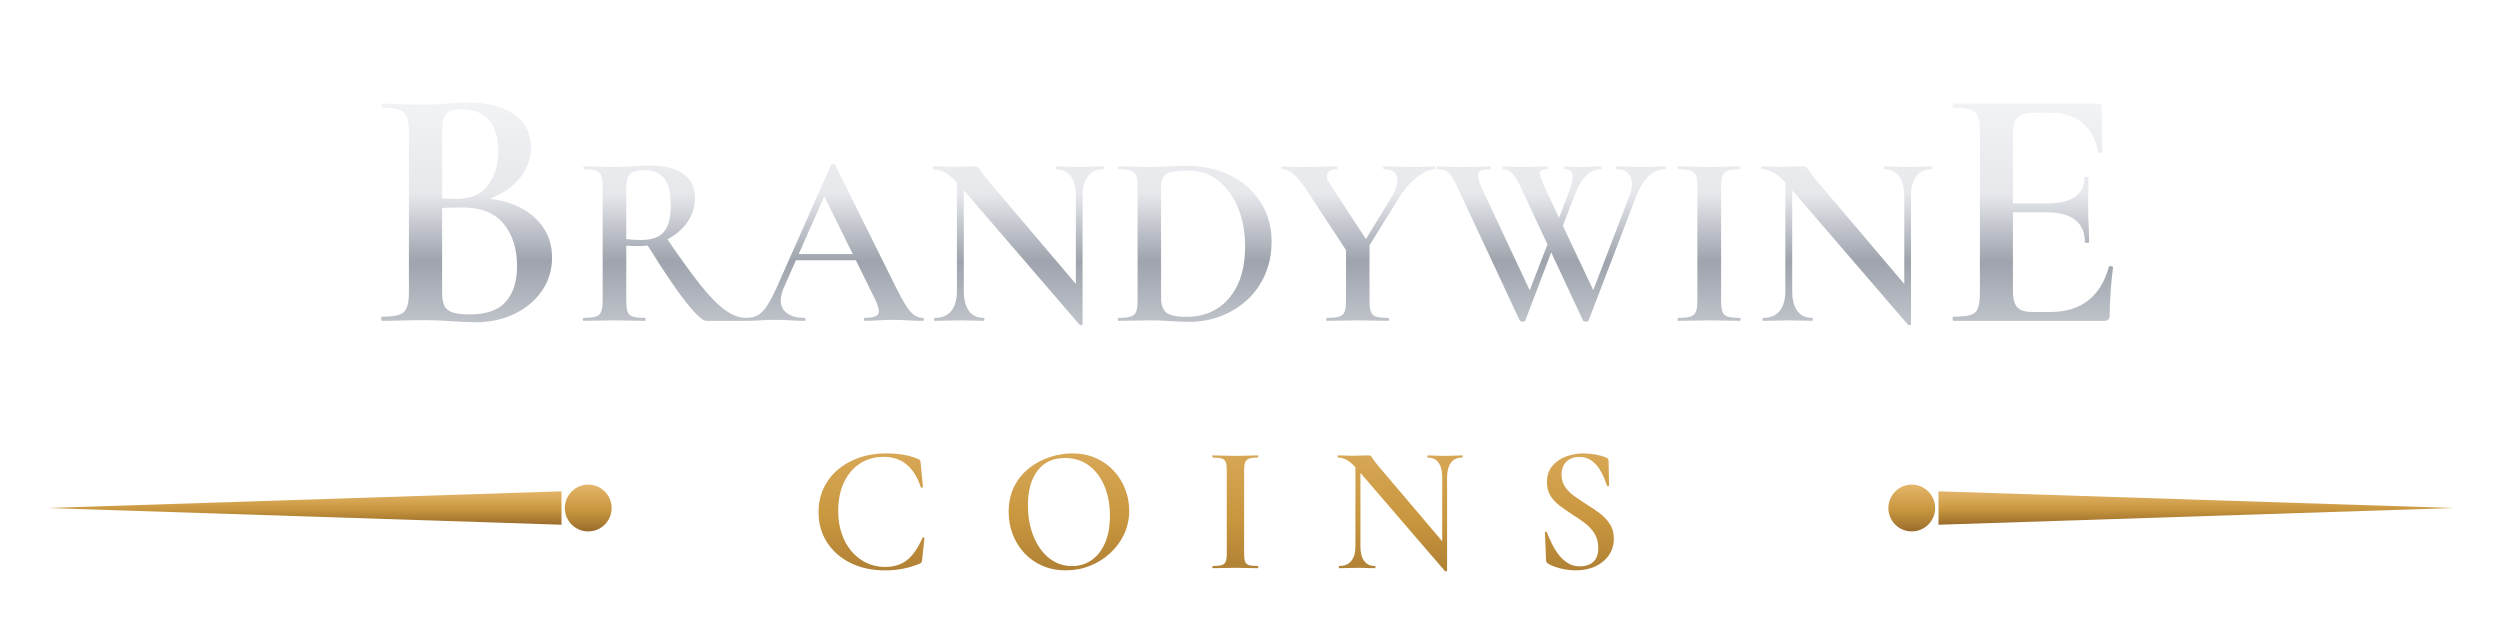
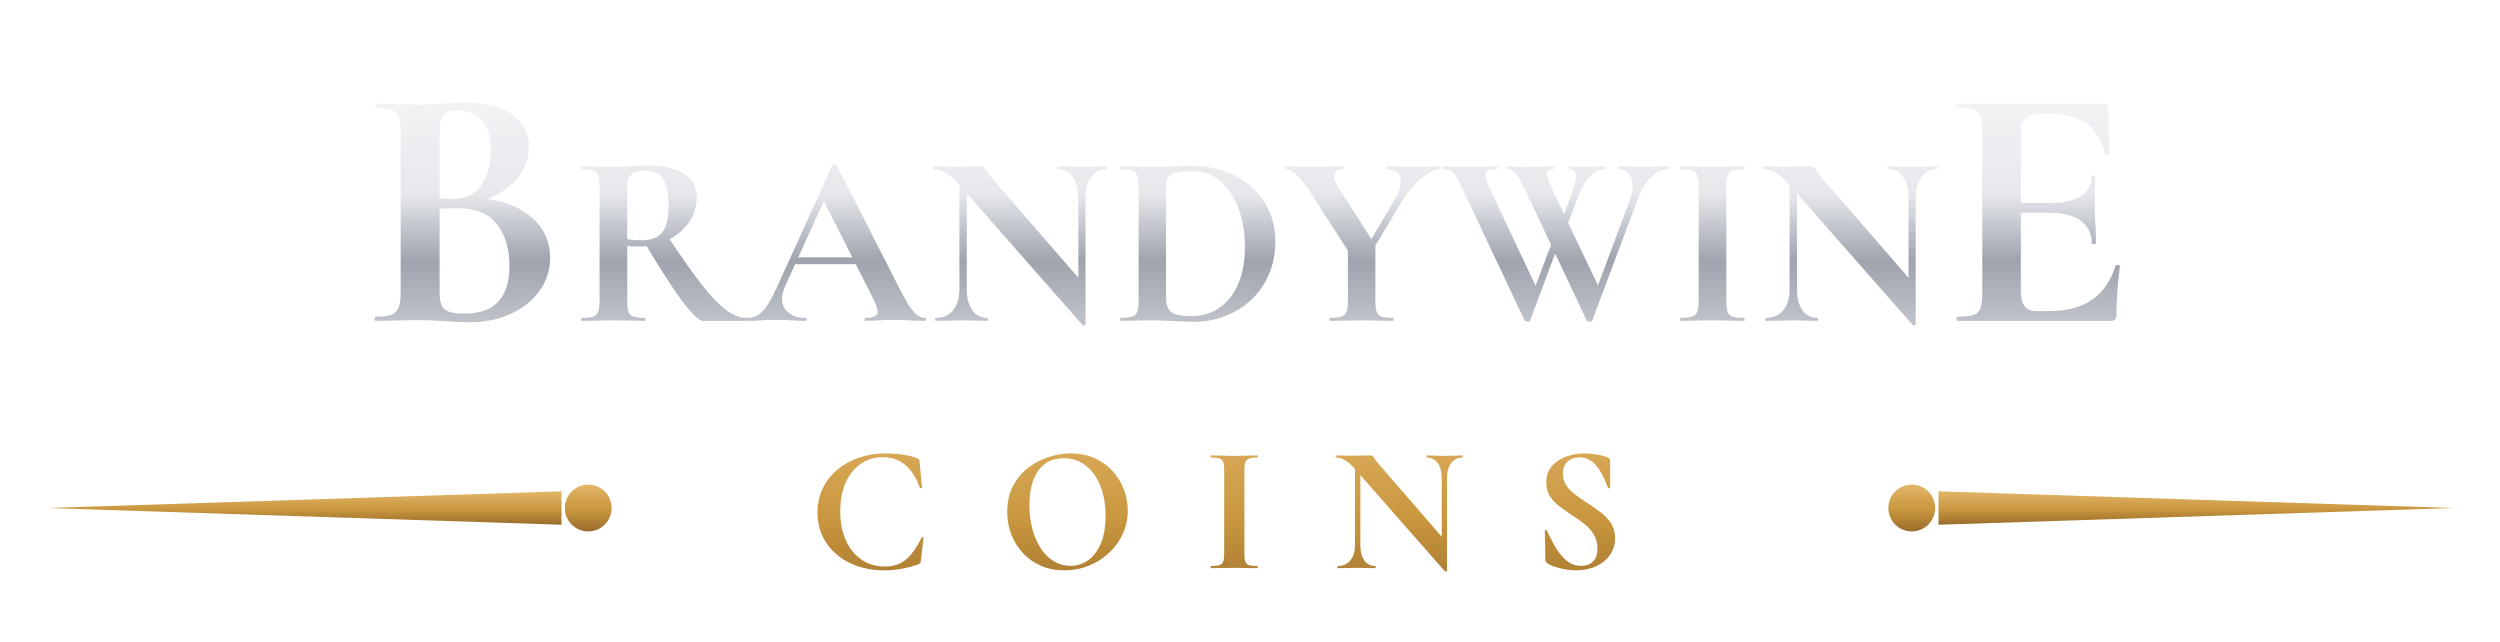
<svg xmlns="http://www.w3.org/2000/svg" viewBox="0 0 748 192" role="img" aria-label="Brandywine Coins">
  <defs>
-     <linearGradient id="bw-silver" gradientUnits="userSpaceOnUse" x1="0" y1="0.0" x2="0" y2="126.0">
+     <linearGradient id="bw-silver" gradientUnits="userSpaceOnUse" x1="0" y1="0.00" x2="0" y2="126.00">
      <stop offset="0%" stop-color="#FFFFFF" />
      <stop offset="46%" stop-color="#E6E8EC" />
      <stop offset="62%" stop-color="#9EA3AD" />
      <stop offset="100%" stop-color="#F4F5F7" />
    </linearGradient>
-     <linearGradient id="bw-gold" gradientUnits="userSpaceOnUse" x1="0" y1="120.0" x2="0" y2="185.0">
+     <linearGradient id="bw-gold" gradientUnits="userSpaceOnUse" x1="0" y1="120.00" x2="0" y2="185.00">
      <stop offset="0%" stop-color="#E3B569" />
      <stop offset="55%" stop-color="#C8963E" />
      <stop offset="100%" stop-color="#9A6C2C" />
    </linearGradient>
    <linearGradient id="bw-gold-orn" x1="0" y1="0" x2="0" y2="1">
      <stop offset="0%" stop-color="#E3B569" />
      <stop offset="55%" stop-color="#C8963E" />
      <stop offset="100%" stop-color="#9A6C2C" />
    </linearGradient>
  </defs>
-   <path fill="url(#bw-silver)" d="M141.56 60.90 142.71 59.29Q149.54 59.29 154.58 61.58Q159.62 63.86 162.40 67.85Q165.18 71.84 165.18 77.06Q165.18 82.53 162.21 86.92Q159.23 91.32 154.03 93.87Q148.82 96.42 142.30 96.42Q139.32 96.42 135.05 96.10Q130.78 95.79 127.21 95.79Q123.58 95.79 120.27 95.90Q116.97 96.00 114.32 96.00Q114.04 96.00 114.04 95.38Q114.04 94.75 114.32 94.75Q117.52 94.75 119.24 94.23Q120.97 93.71 121.66 92.15Q122.35 90.59 122.35 87.58V39.42Q122.35 36.41 121.71 34.90Q121.07 33.39 119.36 32.82Q117.65 32.25 114.45 32.25Q114.21 32.25 114.21 31.62Q114.21 31.00 114.45 31.00Q117.07 31.00 120.33 31.16Q123.58 31.31 127.21 31.31Q130.14 31.31 133.47 31.00Q136.79 30.69 139.83 30.69Q146.04 30.69 150.26 32.31Q154.48 33.93 156.68 36.94Q158.87 39.95 158.87 44.22Q158.87 50.00 154.39 54.54Q149.92 59.09 141.56 60.90ZM138.04 32.72Q135.92 32.72 134.63 33.27Q133.33 33.82 132.81 35.27Q132.28 36.72 132.28 39.63V60.02L128.63 59.26Q132.04 59.39 134.22 59.44Q136.41 59.50 136.64 59.50Q143.09 59.50 146.10 55.31Q149.10 51.13 149.10 45.10Q149.10 41.26 147.88 38.47Q146.65 35.68 144.22 34.20Q141.78 32.72 138.04 32.72ZM140.62 94.07Q148.00 94.07 151.35 90.27Q154.70 86.46 154.70 79.59Q154.70 71.86 150.71 66.98Q146.72 62.10 138.55 62.08Q136.99 62.05 134.41 62.11Q131.83 62.18 129.02 62.67L132.28 61.45V87.58Q132.28 89.80 132.85 91.26Q133.42 92.72 135.21 93.40Q137.00 94.07 140.62 94.07Z M211.33 96.00Q210.18 96.00 207.59 93.19Q205.00 90.39 201.36 85.10Q197.72 79.82 193.17 72.49L199.08 70.69Q205.12 79.64 209.37 85.01Q213.63 90.38 216.92 92.75Q220.22 95.11 223.24 95.11Q223.41 95.11 223.41 95.56Q223.41 96.00 223.24 96.00Q218.57 96.00 215.63 96.00Q212.69 96.00 211.33 96.00ZM194.48 49.53Q200.99 49.53 204.47 52.08Q207.95 54.63 207.95 59.05Q207.95 63.29 205.55 66.61Q203.14 69.92 199.33 71.77Q195.52 73.62 191.20 73.62Q190.27 73.62 189.25 73.60Q188.22 73.58 187.38 73.51V90.01Q187.38 92.15 187.77 93.26Q188.16 94.37 189.36 94.74Q190.56 95.11 193.00 95.11Q193.17 95.11 193.17 95.56Q193.17 96.00 193.00 96.00Q191.11 96.00 188.82 95.93Q186.52 95.85 183.77 95.85Q181.19 95.85 178.83 95.93Q176.48 96.00 174.60 96.00Q174.39 96.00 174.39 95.56Q174.39 95.11 174.60 95.11Q177.03 95.11 178.23 94.74Q179.43 94.37 179.87 93.26Q180.31 92.15 180.31 90.01V55.74Q180.31 53.60 179.91 52.53Q179.51 51.45 178.32 51.05Q177.13 50.64 174.69 50.64Q174.52 50.64 174.52 50.19Q174.52 49.75 174.69 49.75Q176.55 49.75 178.87 49.86Q181.19 49.97 183.77 49.97Q186.17 49.97 189.12 49.75Q192.08 49.53 194.48 49.53ZM200.69 61.64Q200.69 57.37 199.69 55.06Q198.69 52.74 196.90 51.83Q195.12 50.92 192.73 50.92Q189.85 50.92 188.61 51.99Q187.38 53.06 187.38 55.89V71.54Q188.41 71.67 189.61 71.74Q190.80 71.81 191.71 71.81Q196.62 71.81 198.66 69.34Q200.69 66.86 200.69 61.64Z M236.73 77.87 237.72 76.01H258.44L258.96 77.87ZM276.07 95.11Q276.42 95.11 276.42 95.56Q276.42 96.00 276.07 96.00Q273.89 96.00 271.55 95.85Q269.21 95.70 267.05 95.70Q264.59 95.70 262.79 95.85Q260.99 96.00 258.78 96.00Q258.49 96.00 258.49 95.56Q258.49 95.11 258.78 95.11Q262.12 95.11 262.77 93.92Q263.41 92.73 261.68 89.25L246.19 57.84L249.21 52.88L234.60 85.88Q232.65 90.34 234.47 92.73Q236.29 95.11 240.68 95.11Q241.05 95.11 241.05 95.56Q241.05 96.00 240.68 96.00Q238.46 96.00 236.61 95.85Q234.76 95.70 231.95 95.70Q229.14 95.70 227.44 95.85Q225.75 96.00 223.31 96.00Q223.01 96.00 223.01 95.56Q223.01 95.11 223.31 95.11Q225.31 95.11 226.76 94.29Q228.21 93.47 229.62 91.31Q231.02 89.14 232.77 85.16L248.66 49.33Q248.76 49.11 249.28 49.08Q249.80 49.06 249.87 49.33L268.01 85.86Q269.76 89.40 271.07 91.44Q272.37 93.47 273.57 94.29Q274.77 95.11 276.07 95.11Z M286.31 87.07V51.45L288.37 51.60V87.07Q288.37 90.95 289.89 93.03Q291.42 95.11 294.37 95.11Q294.53 95.11 294.53 95.56Q294.53 96.00 294.37 96.00Q292.80 96.00 291.12 95.93Q289.44 95.85 287.43 95.85Q285.33 95.85 283.36 95.93Q281.38 96.00 279.69 96.00Q279.48 96.00 279.48 95.56Q279.48 95.11 279.69 95.11Q282.94 95.11 284.63 93.03Q286.31 90.95 286.31 87.07ZM323.91 97.03Q323.91 97.23 323.56 97.27Q323.22 97.30 323.07 97.23L287.42 55.82Q284.80 52.78 282.92 51.71Q281.04 50.64 279.21 50.64Q279.04 50.64 279.04 50.19Q279.04 49.75 279.21 49.75Q280.63 49.75 282.12 49.82Q283.62 49.90 284.87 49.90Q287.08 49.90 288.89 49.82Q290.70 49.75 291.68 49.75Q292.64 49.75 293.10 50.60Q293.55 51.45 295.30 53.60L323.31 86.63ZM323.91 58.75V97.03L321.90 94.79V58.75Q321.90 54.87 320.40 52.76Q318.89 50.64 315.94 50.64Q315.80 50.64 315.80 50.19Q315.80 49.75 315.94 49.75Q317.53 49.75 319.21 49.86Q320.89 49.97 322.90 49.97Q324.81 49.97 326.68 49.86Q328.54 49.75 330.11 49.75Q330.28 49.75 330.28 50.19Q330.28 50.64 330.11 50.64Q327.09 50.64 325.50 52.76Q323.91 54.87 323.91 58.75Z M355.80 96.30Q353.51 96.30 350.10 96.07Q346.69 95.85 343.85 95.85Q341.25 95.85 338.88 95.93Q336.51 96.00 334.61 96.00Q334.46 96.00 334.46 95.56Q334.46 95.11 334.61 95.11Q337.03 95.11 338.28 94.74Q339.53 94.37 339.94 93.26Q340.36 92.15 340.36 90.01V55.74Q340.36 53.60 339.95 52.53Q339.53 51.45 338.33 51.05Q337.14 50.64 334.74 50.64Q334.53 50.64 334.53 50.19Q334.53 49.75 334.74 49.75Q336.62 49.75 338.94 49.86Q341.25 49.97 343.86 49.97Q346.47 49.97 349.53 49.79Q352.59 49.60 354.76 49.60Q362.52 49.60 368.29 52.56Q374.05 55.52 377.26 60.63Q380.46 65.73 380.46 72.10Q380.46 77.65 378.52 82.12Q376.57 86.60 373.14 89.75Q369.72 92.89 365.25 94.59Q360.78 96.30 355.80 96.30ZM355.06 94.80Q360.18 94.80 364.10 92.37Q368.03 89.95 370.29 85.22Q372.54 80.50 372.54 73.72Q372.54 67.37 370.45 62.24Q368.35 57.10 364.54 54.07Q360.74 51.05 355.48 51.05Q351.11 51.05 349.25 51.89Q347.39 52.73 347.39 55.89V89.19Q347.39 92.05 348.85 93.42Q350.30 94.80 355.06 94.80Z M406.46 75.18 416.24 59.17Q418.58 55.27 418.01 52.95Q417.45 50.64 414.03 50.64Q413.83 50.64 413.83 50.19Q413.83 49.75 414.03 49.75Q416.28 49.75 418.27 49.86Q420.26 49.97 423.55 49.97Q425.40 49.97 426.55 49.86Q427.70 49.75 429.32 49.75Q429.47 49.75 429.47 50.19Q429.47 50.64 429.32 50.64Q427.74 50.64 425.75 51.79Q423.76 52.94 421.82 54.96Q419.88 56.98 418.21 59.71L407.92 76.38ZM403.37 75.79 391.41 57.61Q388.74 53.49 386.97 52.06Q385.20 50.64 383.59 50.64Q383.36 50.64 383.36 50.19Q383.36 49.75 383.59 49.75Q384.74 49.75 385.99 49.86Q387.25 49.97 388.40 49.97Q390.45 49.97 392.65 49.94Q394.84 49.90 396.80 49.82Q398.75 49.75 400.06 49.75Q400.21 49.75 400.21 50.19Q400.21 50.64 400.06 50.64Q397.67 50.64 397.16 51.89Q396.64 53.15 397.93 55.05L409.28 72.43ZM402.73 73.06 409.76 72.39V90.01Q409.76 92.15 410.15 93.26Q410.54 94.37 411.73 94.74Q412.92 95.11 415.36 95.11Q415.58 95.11 415.58 95.56Q415.58 96.00 415.36 96.00Q413.50 96.00 411.22 95.93Q408.94 95.85 406.21 95.85Q403.60 95.85 401.22 95.93Q398.84 96.00 396.98 96.00Q396.81 96.00 396.81 95.56Q396.81 95.11 396.98 95.11Q399.41 95.11 400.64 94.74Q401.87 94.37 402.30 93.26Q402.73 92.15 402.73 90.01Z M465.61 71.63 456.35 95.93Q456.27 96.22 455.57 96.22Q454.87 96.22 454.72 95.93L436.01 55.89Q435.04 53.75 434.25 52.63Q433.46 51.51 432.53 51.08Q431.61 50.64 430.17 50.64Q429.94 50.64 429.94 50.19Q429.94 49.75 430.17 49.75Q431.09 49.75 431.74 49.82Q432.38 49.90 433.29 49.94Q434.21 49.97 435.81 49.97Q438.71 49.97 440.54 49.94Q442.37 49.90 443.62 49.82Q444.87 49.75 445.87 49.75Q446.09 49.75 446.09 50.19Q446.09 50.64 445.87 50.64Q442.90 50.64 442.35 51.78Q441.80 52.92 443.52 56.65L458.34 88.26L455.39 92.84L464.31 69.72ZM498.24 49.75Q498.41 49.75 498.41 50.19Q498.41 50.64 498.24 50.64Q495.63 50.64 493.41 52.59Q491.18 54.55 489.69 58.37L475.29 95.93Q475.21 96.22 474.51 96.22Q473.81 96.22 473.66 95.93L454.95 55.89Q453.75 53.33 452.56 51.98Q451.37 50.64 449.75 50.64Q449.53 50.64 449.53 50.19Q449.53 49.75 449.75 49.75Q450.57 49.75 451.19 49.82Q451.80 49.90 452.61 49.94Q453.41 49.97 454.81 49.97Q458.34 49.97 460.02 49.86Q461.70 49.75 462.86 49.75Q463.09 49.75 463.09 50.19Q463.09 50.64 462.86 50.64Q460.76 50.64 460.72 51.73Q460.68 52.82 462.46 56.65L477.38 88.26L474.39 92.84L487.51 58.63Q488.87 55.02 487.83 52.83Q486.79 50.64 483.61 50.64Q483.39 50.64 483.39 50.19Q483.39 49.75 483.61 49.75Q485.48 49.75 487.23 49.86Q488.98 49.97 491.66 49.97Q493.75 49.97 495.07 49.86Q496.39 49.75 498.24 49.75ZM464.71 69.72 469.19 58.09Q470.71 54.21 470.51 52.43Q470.31 50.64 468.24 50.64Q468.03 50.64 468.03 50.19Q468.03 49.75 468.24 49.75Q469.00 49.75 469.35 49.82Q469.71 49.90 470.44 49.94Q471.17 49.97 473.07 49.97Q474.98 49.97 476.18 49.86Q477.37 49.75 479.06 49.75Q479.21 49.75 479.21 50.19Q479.21 50.64 479.06 50.64Q476.61 50.64 474.67 52.46Q472.73 54.28 471.15 58.37L466.02 71.63Z M514.96 90.01Q514.96 92.15 515.35 93.26Q515.74 94.37 516.94 94.74Q518.14 95.11 520.58 95.11Q520.78 95.11 520.78 95.56Q520.78 96.00 520.58 96.00Q518.68 96.00 516.39 95.93Q514.10 95.85 511.33 95.85Q508.71 95.85 506.36 95.93Q504.01 96.00 502.11 96.00Q501.94 96.00 501.94 95.56Q501.94 95.11 502.13 95.11Q504.53 95.11 505.76 94.74Q507.00 94.37 507.43 93.26Q507.85 92.15 507.85 90.01V55.74Q507.85 53.60 507.44 52.53Q507.02 51.45 505.78 51.05Q504.53 50.64 502.11 50.64Q501.94 50.64 501.94 50.19Q501.94 49.75 502.11 49.75Q504.01 49.75 506.36 49.86Q508.71 49.97 511.33 49.97Q514.10 49.97 516.43 49.86Q518.76 49.75 520.58 49.75Q520.78 49.75 520.78 50.19Q520.78 50.64 520.58 50.64Q518.18 50.64 516.98 51.08Q515.78 51.53 515.37 52.64Q514.96 53.75 514.96 55.89Z M534.17 87.07V51.45L536.23 51.60V87.07Q536.23 90.95 537.75 93.03Q539.28 95.11 542.22 95.11Q542.39 95.11 542.39 95.56Q542.39 96.00 542.22 96.00Q540.66 96.00 538.98 95.93Q537.30 95.85 535.29 95.85Q533.19 95.85 531.22 95.93Q529.24 96.00 527.54 96.00Q527.34 96.00 527.34 95.56Q527.34 95.11 527.54 95.11Q530.80 95.11 532.48 93.03Q534.17 90.95 534.17 87.07ZM571.77 97.03Q571.77 97.23 571.42 97.27Q571.08 97.30 570.93 97.23L535.28 55.82Q532.66 52.78 530.78 51.71Q528.90 50.64 527.07 50.64Q526.90 50.64 526.90 50.19Q526.90 49.75 527.07 49.75Q528.49 49.75 529.98 49.82Q531.47 49.90 532.72 49.90Q534.94 49.90 536.75 49.82Q538.56 49.75 539.54 49.75Q540.50 49.75 540.95 50.60Q541.41 51.45 543.16 53.60L571.17 86.63ZM571.77 58.75V97.03L569.76 94.79V58.75Q569.76 54.87 568.26 52.76Q566.75 50.64 563.80 50.64Q563.66 50.64 563.66 50.19Q563.66 49.75 563.80 49.75Q565.39 49.75 567.07 49.86Q568.75 49.97 570.76 49.97Q572.67 49.97 574.54 49.86Q576.40 49.75 577.97 49.75Q578.14 49.75 578.14 50.19Q578.14 50.64 577.97 50.64Q574.95 50.64 573.36 52.76Q571.77 54.87 571.77 58.75Z M629.63 96.00H584.49Q584.21 96.00 584.21 95.38Q584.21 94.75 584.49 94.75Q587.91 94.75 589.59 94.23Q591.26 93.71 591.83 92.15Q592.39 90.59 592.39 87.58V39.42Q592.39 36.41 591.83 34.90Q591.26 33.39 589.59 32.82Q587.91 32.25 584.49 32.25Q584.21 32.25 584.21 31.62Q584.21 31.00 584.49 31.00H627.79Q628.80 31.00 628.80 31.94L629.00 45.42Q629.00 45.66 628.47 45.74Q627.94 45.81 627.79 45.50Q626.58 39.56 622.94 36.65Q619.30 33.73 613.37 33.73H609.14Q606.57 33.73 605.06 34.29Q603.55 34.85 602.91 36.16Q602.27 37.48 602.27 39.67V87.16Q602.27 89.39 602.84 90.77Q603.40 92.15 604.68 92.75Q605.97 93.35 608.23 93.35H613.35Q620.38 93.35 624.75 89.93Q629.12 86.52 630.98 79.84Q631.06 79.52 631.64 79.65Q632.23 79.78 632.23 80.02Q631.81 82.95 631.52 86.97Q631.22 90.99 631.22 94.44Q631.22 96.00 629.63 96.00ZM623.80 72.46Q623.80 68.09 620.92 65.80Q618.04 63.51 612.15 63.51H597.56V60.86H612.31Q618.07 60.86 620.89 58.87Q623.70 56.88 623.70 53.15Q623.70 52.87 624.29 52.87Q624.87 52.87 624.87 53.15Q624.87 56.47 624.82 58.32Q624.77 60.18 624.77 62.20Q624.77 64.71 624.91 67.14Q625.05 69.56 625.05 72.46Q625.05 72.67 624.43 72.67Q623.80 72.67 623.80 72.46Z" />
-   <path fill="url(#bw-gold)" d="M265.03 135.66Q266.87 135.66 268.62 135.83Q270.38 136.01 271.93 136.39Q273.48 136.76 274.73 137.35Q275.17 137.53 275.29 137.74Q275.41 137.96 275.46 138.58L276.15 145.71Q276.15 145.86 275.87 145.92Q275.59 145.98 275.50 145.77Q274.08 141.36 271.31 139.02Q268.54 136.69 264.40 136.69Q260.42 136.69 257.34 138.66Q254.27 140.64 252.53 144.28Q250.79 147.91 250.79 152.92Q250.79 156.62 251.85 159.69Q252.90 162.77 254.81 164.99Q256.72 167.21 259.27 168.42Q261.82 169.63 264.82 169.63Q268.88 169.63 271.47 167.51Q274.06 165.39 276.00 160.91Q276.09 160.75 276.35 160.80Q276.60 160.86 276.60 161.00L275.90 167.43Q275.84 168.08 275.72 168.26Q275.59 168.44 275.15 168.66Q272.48 169.74 269.95 170.20Q267.41 170.66 264.81 170.66Q259.02 170.66 254.53 168.46Q250.04 166.26 247.47 162.31Q244.91 158.35 244.91 153.20Q244.91 149.32 246.42 146.09Q247.93 142.86 250.67 140.53Q253.40 138.20 257.07 136.93Q260.74 135.66 265.03 135.66Z M318.90 170.65Q315.02 170.65 311.86 169.27Q308.70 167.89 306.46 165.46Q304.22 163.03 303.00 159.88Q301.79 156.72 301.79 153.15Q301.79 148.78 303.49 145.48Q305.19 142.19 308.00 140.00Q310.80 137.82 314.15 136.74Q317.50 135.66 320.79 135.66Q324.79 135.66 327.95 137.09Q331.11 138.52 333.32 140.95Q335.54 143.38 336.70 146.46Q337.86 149.53 337.86 152.77Q337.86 156.55 336.35 159.79Q334.83 163.03 332.22 165.46Q329.60 167.89 326.17 169.27Q322.74 170.65 318.90 170.65ZM320.73 169.37Q323.96 169.37 326.53 167.64Q329.10 165.90 330.60 162.53Q332.09 159.16 332.09 154.33Q332.09 149.31 330.45 145.42Q328.82 141.52 325.80 139.28Q322.78 137.04 318.60 137.04Q313.32 137.04 310.44 140.81Q307.55 144.58 307.55 151.20Q307.55 155.10 308.52 158.42Q309.49 161.74 311.26 164.21Q313.02 166.68 315.44 168.03Q317.85 169.37 320.73 169.37Z M372.24 165.63Q372.24 167.19 372.52 168.00Q372.81 168.81 373.68 169.08Q374.56 169.35 376.34 169.35Q376.49 169.35 376.49 169.68Q376.49 170.00 376.34 170.00Q374.96 170.00 373.28 169.95Q371.61 169.89 369.59 169.89Q367.68 169.89 365.96 169.95Q364.25 170.00 362.86 170.00Q362.73 170.00 362.73 169.68Q362.73 169.35 362.87 169.35Q364.63 169.35 365.53 169.08Q366.43 168.81 366.74 168.00Q367.05 167.19 367.05 165.63V140.62Q367.05 139.06 366.75 138.27Q366.45 137.49 365.54 137.19Q364.63 136.90 362.86 136.90Q362.73 136.90 362.73 136.57Q362.73 136.25 362.86 136.25Q364.25 136.25 365.96 136.33Q367.68 136.41 369.59 136.41Q371.61 136.41 373.31 136.33Q375.01 136.25 376.34 136.25Q376.49 136.25 376.49 136.57Q376.49 136.90 376.34 136.90Q374.59 136.90 373.71 137.22Q372.84 137.55 372.54 138.36Q372.24 139.17 372.24 140.73Z M405.54 163.48V137.49L407.04 137.60V163.48Q407.04 166.32 408.15 167.83Q409.27 169.35 411.42 169.35Q411.54 169.35 411.54 169.68Q411.54 170.00 411.42 170.00Q410.27 170.00 409.05 169.95Q407.82 169.89 406.36 169.89Q404.83 169.89 403.38 169.95Q401.94 170.00 400.70 170.00Q400.56 170.00 400.56 169.68Q400.56 169.35 400.70 169.35Q403.08 169.35 404.31 167.83Q405.54 166.32 405.54 163.48ZM432.97 170.75Q432.97 170.90 432.72 170.92Q432.47 170.95 432.36 170.90L406.35 140.68Q404.44 138.46 403.06 137.68Q401.69 136.90 400.36 136.90Q400.23 136.90 400.23 136.57Q400.23 136.25 400.36 136.25Q401.39 136.25 402.48 136.30Q403.57 136.36 404.48 136.36Q406.10 136.36 407.42 136.30Q408.74 136.25 409.46 136.25Q410.16 136.25 410.49 136.87Q410.82 137.49 412.10 139.06L432.54 163.16ZM432.97 142.82V170.75L431.51 169.12V142.82Q431.51 139.99 430.41 138.44Q429.31 136.90 427.16 136.90Q427.05 136.90 427.05 136.57Q427.05 136.25 427.16 136.25Q428.32 136.25 429.55 136.33Q430.77 136.41 432.24 136.41Q433.64 136.41 435.00 136.33Q436.35 136.25 437.50 136.25Q437.62 136.25 437.62 136.57Q437.62 136.90 437.50 136.90Q435.29 136.90 434.13 138.44Q432.97 139.99 432.97 142.82Z M467.21 142.00Q467.21 144.11 468.27 145.67Q469.34 147.22 471.06 148.45Q472.77 149.67 474.68 150.89Q476.71 152.14 478.57 153.52Q480.43 154.91 481.64 156.74Q482.86 158.58 482.86 161.17Q482.86 163.93 481.41 166.07Q479.96 168.20 477.39 169.43Q474.82 170.65 471.38 170.65Q469.88 170.65 468.29 170.37Q466.70 170.09 465.33 169.63Q463.96 169.16 463.10 168.58Q462.87 168.42 462.73 168.21Q462.59 168.01 462.58 167.55L462.24 159.40Q462.18 159.13 462.48 159.10Q462.78 159.07 462.83 159.29Q463.48 160.95 464.36 162.74Q465.24 164.54 466.43 166.05Q467.61 167.55 469.16 168.51Q470.71 169.46 472.73 169.46Q474.09 169.46 475.34 168.98Q476.60 168.49 477.40 167.29Q478.20 166.08 478.20 163.96Q478.20 161.39 477.06 159.60Q475.92 157.80 474.14 156.46Q472.36 155.11 470.40 153.90Q468.51 152.68 466.76 151.38Q465.02 150.08 463.93 148.38Q462.85 146.68 462.85 144.26Q462.85 141.30 464.47 139.39Q466.08 137.49 468.60 136.57Q471.11 135.66 473.74 135.66Q475.54 135.66 477.37 135.99Q479.20 136.33 480.48 136.87Q480.99 137.07 481.14 137.34Q481.29 137.60 481.29 137.91L481.43 145.24Q481.43 145.42 481.17 145.47Q480.91 145.53 480.82 145.36Q480.55 144.56 480.00 143.13Q479.44 141.71 478.49 140.24Q477.54 138.77 476.07 137.74Q474.59 136.71 472.49 136.71Q470.87 136.71 469.69 137.37Q468.51 138.03 467.86 139.19Q467.21 140.36 467.21 142.00Z" />
+   <path fill="url(#bw-silver)" d="M139.96 61.16 141.10 59.29Q148.28 59.29 153.53 61.58Q158.78 63.86 161.69 67.87Q164.60 71.87 164.60 77.18Q164.60 82.58 161.48 86.95Q158.36 91.32 152.90 93.87Q147.44 96.42 140.58 96.42Q137.77 96.42 133.46 96.10Q129.14 95.79 125.60 95.79Q121.86 95.79 118.48 95.90Q115.10 96.00 112.40 96.00Q112.08 96.00 112.08 95.38Q112.08 94.75 112.40 94.75Q115.31 94.75 116.92 94.23Q118.53 93.71 119.21 92.15Q119.88 90.59 119.88 87.58V39.42Q119.88 36.41 119.26 34.90Q118.64 33.39 117.02 32.82Q115.41 32.25 112.50 32.25Q112.29 32.25 112.29 31.62Q112.29 31.00 112.50 31.00Q115.20 31.00 118.53 31.16Q121.86 31.31 125.60 31.31Q128.62 31.31 131.84 31.00Q135.07 30.69 138.40 30.69Q144.64 30.69 149.06 32.20Q153.48 33.70 155.87 36.67Q158.26 39.63 158.26 44.10Q158.26 49.82 153.68 54.56Q149.11 59.29 139.96 61.16ZM136.84 32.98Q134.86 32.98 133.66 33.60Q132.47 34.22 132.00 35.63Q131.53 37.03 131.53 39.63V60.02L127.68 59.29Q131.12 59.39 133.30 59.44Q135.48 59.50 135.69 59.50Q141.31 59.50 144.12 55.28Q146.92 51.07 146.92 45.04Q146.92 41.09 145.73 38.38Q144.53 35.68 142.30 34.33Q140.06 32.98 136.84 32.98ZM138.81 93.82Q145.99 93.82 149.21 90.12Q152.44 86.43 152.44 79.67Q152.44 71.98 148.74 67.14Q145.05 62.30 136.94 62.30Q135.90 62.30 133.40 62.36Q130.91 62.41 128.10 62.93L131.53 61.68V87.58Q131.53 89.66 132.00 91.06Q132.47 92.46 134.03 93.14Q135.59 93.82 138.81 93.82Z M210.24 96.00Q209.13 96.00 206.65 93.22Q204.18 90.45 200.70 85.20Q197.22 79.94 192.85 72.62L199.66 70.54Q205.58 79.50 209.76 84.90Q213.94 90.30 217.20 92.71Q220.46 95.11 223.42 95.11Q223.56 95.11 223.56 95.56Q223.56 96.00 223.42 96.00Q218.24 96.00 214.98 96.00Q211.72 96.00 210.24 96.00ZM194.33 49.53Q201.14 49.53 204.80 52.01Q208.47 54.49 208.47 58.93Q208.47 63.29 206.03 66.66Q203.58 70.03 199.77 71.88Q195.96 73.73 191.74 73.73Q190.71 73.73 189.63 73.73Q188.56 73.73 187.67 73.65V90.01Q187.67 92.15 188.04 93.26Q188.41 94.37 189.52 94.74Q190.63 95.11 192.93 95.11Q193.08 95.11 193.08 95.56Q193.08 96.00 192.93 96.00Q191.00 96.00 188.64 95.93Q186.27 95.85 183.46 95.85Q180.79 95.85 178.39 95.93Q175.98 96.00 174.06 96.00Q173.84 96.00 173.84 95.56Q173.84 95.11 174.06 95.11Q176.35 95.11 177.46 94.74Q178.57 94.37 178.98 93.26Q179.39 92.15 179.39 90.01V55.74Q179.39 53.60 179.02 52.53Q178.65 51.45 177.54 51.05Q176.43 50.64 174.13 50.64Q173.98 50.64 173.98 50.19Q173.98 49.75 174.13 49.75Q176.06 49.75 178.42 49.86Q180.79 49.97 183.46 49.97Q185.90 49.97 188.82 49.75Q191.74 49.53 194.33 49.53ZM200.03 61.74Q200.03 57.37 199.14 55.08Q198.26 52.78 196.70 51.93Q195.15 51.08 193.15 51.08Q190.19 51.08 188.93 52.19Q187.67 53.30 187.67 55.89V71.58Q188.71 71.73 189.89 71.80Q191.08 71.88 191.97 71.88Q196.33 71.88 198.18 69.47Q200.03 67.07 200.03 61.74Z M236.32 79.05 237.43 76.98H258.74L259.26 79.05ZM276.72 95.11Q277.09 95.11 277.09 95.56Q277.09 96.00 276.72 96.00Q274.50 96.00 272.10 95.85Q269.69 95.70 267.47 95.70Q264.96 95.70 263.11 95.85Q261.26 96.00 258.96 96.00Q258.67 96.00 258.67 95.56Q258.67 95.11 258.96 95.11Q262.00 95.11 262.48 93.89Q262.96 92.67 261.11 89.04L246.09 59.37L249.71 53.01L234.99 85.49Q232.99 89.93 234.91 92.52Q236.84 95.11 240.98 95.11Q241.35 95.11 241.35 95.56Q241.35 96.00 240.98 96.00Q238.76 96.00 236.91 95.85Q235.06 95.70 232.25 95.70Q229.36 95.70 227.62 95.85Q225.88 96.00 223.37 96.00Q223.07 96.00 223.07 95.56Q223.07 95.11 223.37 95.11Q225.37 95.11 226.81 94.26Q228.25 93.41 229.70 91.15Q231.14 88.90 232.99 84.75L249.05 49.45Q249.12 49.23 249.71 49.20Q250.30 49.16 250.38 49.45L268.88 85.86Q270.65 89.34 271.95 91.38Q273.24 93.41 274.39 94.26Q275.54 95.11 276.72 95.11Z M287.05 86.60V51.45L289.27 51.60V86.60Q289.27 90.52 290.89 92.82Q292.52 95.11 295.41 95.11Q295.56 95.11 295.56 95.56Q295.56 96.00 295.41 96.00Q293.78 96.00 292.04 95.93Q290.30 95.85 288.23 95.85Q286.01 95.85 283.90 95.93Q281.79 96.00 280.02 96.00Q279.79 96.00 279.79 95.56Q279.79 95.11 280.02 95.11Q283.27 95.11 285.16 92.82Q287.05 90.52 287.05 86.60ZM324.79 97.11Q324.79 97.33 324.45 97.37Q324.12 97.41 323.97 97.33L287.49 55.82Q284.83 52.78 282.98 51.71Q281.13 50.64 279.28 50.64Q279.13 50.64 279.13 50.19Q279.13 49.75 279.28 49.75Q280.76 49.75 282.31 49.82Q283.86 49.90 285.20 49.90Q287.86 49.90 290.01 49.82Q292.15 49.75 293.34 49.75Q294.30 49.75 294.78 50.60Q295.26 51.45 297.04 53.60L324.19 84.90ZM324.79 59.22V97.11L322.64 94.89V59.22Q322.64 55.30 321.01 52.97Q319.38 50.64 316.50 50.64Q316.35 50.64 316.35 50.19Q316.35 49.75 316.50 49.75Q318.13 49.75 319.87 49.86Q321.60 49.97 323.68 49.97Q325.67 49.97 327.60 49.86Q329.52 49.75 331.15 49.75Q331.30 49.75 331.30 50.19Q331.30 50.64 331.15 50.64Q328.19 50.64 326.49 52.97Q324.79 55.30 324.79 59.22Z M357.16 96.30Q354.80 96.30 351.24 96.07Q347.69 95.85 344.75 95.85Q342.07 95.85 339.64 95.93Q337.20 96.00 335.26 96.00Q335.11 96.00 335.11 95.56Q335.11 95.11 335.26 95.11Q337.54 95.11 338.71 94.74Q339.88 94.37 340.27 93.26Q340.66 92.15 340.66 90.01V55.74Q340.66 53.60 340.28 52.53Q339.89 51.45 338.77 51.05Q337.65 50.64 335.41 50.64Q335.19 50.64 335.19 50.19Q335.19 49.75 335.41 49.75Q337.33 49.75 339.70 49.86Q342.07 49.97 344.77 49.97Q347.47 49.97 350.66 49.79Q353.85 49.60 356.13 49.60Q363.82 49.60 369.53 52.56Q375.24 55.52 378.41 60.63Q381.58 65.73 381.58 72.10Q381.58 77.65 379.66 82.12Q377.73 86.60 374.34 89.75Q370.94 92.89 366.52 94.59Q362.09 96.30 357.16 96.30ZM356.42 94.59Q361.12 94.59 364.73 92.19Q368.34 89.78 370.41 85.11Q372.48 80.43 372.48 73.72Q372.48 67.44 370.56 62.33Q368.63 57.22 365.15 54.23Q361.67 51.23 356.87 51.23Q352.55 51.23 350.71 52.04Q348.88 52.85 348.88 55.89V89.19Q348.88 91.93 350.31 93.26Q351.74 94.59 356.42 94.59Z M408.04 75.43 417.14 59.96Q419.58 55.82 419.03 53.23Q418.47 50.64 415.00 50.64Q414.77 50.64 414.77 50.19Q414.77 49.75 415.00 49.75Q417.36 49.75 419.44 49.86Q421.51 49.97 424.99 49.97Q426.84 49.97 427.98 49.86Q429.13 49.75 430.76 49.75Q430.91 49.75 430.91 50.19Q430.91 50.64 430.76 50.64Q429.28 50.64 427.21 51.93Q425.13 53.23 423.06 55.45Q420.99 57.67 419.21 60.63L409.59 76.69ZM403.75 75.72 392.50 58.26Q389.54 53.67 387.80 52.16Q386.06 50.64 384.88 50.64Q384.66 50.64 384.66 50.19Q384.66 49.75 384.88 49.75Q385.99 49.75 387.17 49.86Q388.36 49.97 389.47 49.97Q391.54 49.97 393.91 49.94Q396.27 49.90 398.38 49.82Q400.49 49.75 401.82 49.75Q401.97 49.75 401.97 50.19Q401.97 50.64 401.82 50.64Q399.68 50.64 399.27 52.12Q398.86 53.60 400.20 55.60L410.85 72.39ZM403.30 73.06 411.52 72.39V90.01Q411.52 92.15 411.89 93.26Q412.26 94.37 413.37 94.74Q414.48 95.11 416.77 95.11Q416.99 95.11 416.99 95.56Q416.99 96.00 416.77 96.00Q414.85 96.00 412.52 95.93Q410.19 95.85 407.37 95.85Q404.71 95.85 402.27 95.93Q399.83 96.00 397.90 96.00Q397.75 96.00 397.75 95.56Q397.75 95.11 397.90 95.11Q400.20 95.11 401.34 94.74Q402.49 94.37 402.90 93.26Q403.30 92.15 403.30 90.01Z M466.91 71.51 457.81 95.93Q457.74 96.22 457.04 96.22Q456.33 96.22 456.18 95.93L437.31 55.89Q436.28 53.67 435.54 52.56Q434.80 51.45 433.95 51.05Q433.10 50.64 431.69 50.64Q431.47 50.64 431.47 50.19Q431.47 49.75 431.69 49.75Q432.58 49.75 433.06 49.82Q433.54 49.90 434.39 49.94Q435.24 49.97 437.09 49.97Q440.42 49.97 442.38 49.94Q444.34 49.90 445.60 49.82Q446.86 49.75 447.82 49.75Q448.04 49.75 448.04 50.19Q448.04 50.64 447.82 50.64Q444.79 50.64 444.49 51.86Q444.20 53.08 446.12 57.22L460.11 86.90L457.00 92.00L465.51 69.43ZM499.18 49.75Q499.33 49.75 499.33 50.19Q499.33 50.64 499.18 50.64Q496.44 50.64 494.04 52.97Q491.63 55.30 490.08 59.37L476.39 95.93Q476.31 96.22 475.61 96.22Q474.91 96.22 474.76 95.93L455.89 55.89Q454.70 53.45 453.59 52.04Q452.48 50.64 451.15 50.64Q450.93 50.64 450.93 50.19Q450.93 49.75 451.15 49.75Q451.89 49.75 452.34 49.82Q452.78 49.90 453.48 49.94Q454.19 49.97 455.74 49.97Q459.88 49.97 461.70 49.86Q463.51 49.75 464.69 49.75Q464.92 49.75 464.92 50.19Q464.92 50.64 464.69 50.64Q462.70 50.64 462.73 51.86Q462.77 53.08 464.69 57.22L478.83 86.90L475.65 92.00L487.63 59.89Q489.11 55.89 488.12 53.27Q487.12 50.64 484.30 50.64Q484.08 50.64 484.08 50.19Q484.08 49.75 484.30 49.75Q486.23 49.75 488.04 49.86Q489.85 49.97 492.59 49.97Q494.66 49.97 496.00 49.86Q497.33 49.75 499.18 49.75ZM465.95 69.43 469.80 59.15Q471.50 54.78 471.47 52.71Q471.43 50.64 469.58 50.64Q469.36 50.64 469.36 50.19Q469.36 49.75 469.58 49.75Q470.32 49.75 470.54 49.82Q470.76 49.90 471.47 49.94Q472.17 49.97 474.39 49.97Q476.24 49.97 477.39 49.86Q478.53 49.75 480.16 49.75Q480.31 49.75 480.31 50.19Q480.31 50.64 480.16 50.64Q477.64 50.64 475.65 52.78Q473.65 54.93 471.95 59.37L467.36 71.51Z M516.52 90.01Q516.52 92.15 516.89 93.26Q517.26 94.37 518.37 94.74Q519.48 95.11 521.78 95.11Q522.00 95.11 522.00 95.56Q522.00 96.00 521.78 96.00Q519.84 96.00 517.49 95.93Q515.14 95.85 512.31 95.85Q509.61 95.85 507.20 95.93Q504.79 96.00 502.83 96.00Q502.69 96.00 502.69 95.56Q502.69 95.11 502.86 95.11Q505.11 95.11 506.27 94.74Q507.42 94.37 507.83 93.26Q508.24 92.15 508.24 90.01V55.74Q508.24 53.60 507.85 52.53Q507.46 51.45 506.29 51.05Q505.12 50.64 502.83 50.64Q502.69 50.64 502.69 50.19Q502.69 49.75 502.83 49.75Q504.79 49.75 507.20 49.86Q509.61 49.97 512.31 49.97Q515.14 49.97 517.53 49.86Q519.92 49.75 521.78 49.75Q522.00 49.75 522.00 50.19Q522.00 50.64 521.78 50.64Q519.54 50.64 518.41 51.08Q517.29 51.53 516.91 52.64Q516.52 53.75 516.52 55.89Z M535.44 86.60V51.45L537.66 51.60V86.60Q537.66 90.52 539.29 92.82Q540.91 95.11 543.80 95.11Q543.95 95.11 543.95 95.56Q543.95 96.00 543.80 96.00Q542.17 96.00 540.43 95.93Q538.69 95.85 536.62 95.85Q534.40 95.85 532.29 95.93Q530.18 96.00 528.41 96.00Q528.19 96.00 528.19 95.56Q528.19 95.11 528.41 95.11Q531.66 95.11 533.55 92.82Q535.44 90.52 535.44 86.60ZM573.18 97.11Q573.18 97.33 572.84 97.37Q572.51 97.41 572.36 97.33L535.88 55.82Q533.22 52.78 531.37 51.71Q529.52 50.64 527.67 50.64Q527.52 50.64 527.52 50.19Q527.52 49.75 527.67 49.75Q529.15 49.75 530.70 49.82Q532.26 49.90 533.59 49.90Q536.25 49.90 538.40 49.82Q540.54 49.75 541.73 49.75Q542.69 49.75 543.17 50.60Q543.65 51.45 545.43 53.60L572.59 84.90ZM573.18 59.22V97.11L571.03 94.89V59.22Q571.03 55.30 569.40 52.97Q567.78 50.64 564.89 50.64Q564.74 50.64 564.74 50.19Q564.74 49.75 564.89 49.75Q566.52 49.75 568.26 49.86Q570.00 49.97 572.07 49.97Q574.07 49.97 575.99 49.86Q577.91 49.75 579.54 49.75Q579.69 49.75 579.69 50.19Q579.69 50.64 579.54 50.64Q576.58 50.64 574.88 52.97Q573.18 55.30 573.18 59.22Z M631.68 96.00H585.71Q585.40 96.00 585.40 95.38Q585.40 94.75 585.71 94.75Q588.93 94.75 590.49 94.23Q592.05 93.71 592.57 92.15Q593.09 90.59 593.09 87.58V39.42Q593.09 36.41 592.57 34.90Q592.05 33.39 590.49 32.82Q588.93 32.25 585.71 32.25Q585.40 32.25 585.40 31.62Q585.40 31.00 585.71 31.00H629.81Q630.85 31.00 630.85 31.94L631.05 45.77Q631.05 45.98 630.53 46.08Q630.01 46.18 629.81 45.87Q628.14 39.74 624.19 36.88Q620.24 34.02 613.79 34.02H610.67Q608.59 34.02 607.24 34.59Q605.89 35.16 605.26 36.41Q604.64 37.66 604.64 39.53V87.16Q604.64 89.14 605.16 90.49Q605.68 91.84 606.72 92.46Q607.76 93.09 609.42 93.09H612.85Q620.97 93.09 625.85 89.76Q630.74 86.43 633.03 79.46Q633.13 79.15 633.71 79.31Q634.28 79.46 634.28 79.67Q633.86 82.69 633.55 86.80Q633.24 90.90 633.24 94.44Q633.24 96.00 631.68 96.00ZM625.85 72.81Q625.85 68.54 622.63 66.10Q619.41 63.66 613.17 63.66H599.13V60.74H613.27Q619.41 60.74 622.58 58.61Q625.75 56.48 625.75 52.84Q625.75 52.53 626.32 52.53Q626.89 52.53 626.89 52.84Q626.89 56.27 626.84 58.20Q626.79 60.12 626.79 62.20Q626.79 64.80 626.95 67.30Q627.10 69.79 627.10 72.81Q627.10 73.02 626.48 73.02Q625.85 73.02 625.85 72.81Z" />
+   <path fill="url(#bw-gold)" d="M265.00 135.66Q266.62 135.66 268.38 135.82Q270.13 135.98 271.70 136.30Q273.27 136.63 274.35 137.11Q274.83 137.28 274.97 137.52Q275.10 137.76 275.16 138.36L275.86 145.86Q275.86 146.02 275.59 146.08Q275.32 146.13 275.21 145.92Q273.70 141.54 270.92 139.17Q268.14 136.79 264.14 136.79Q260.47 136.79 257.58 138.76Q254.69 140.73 253.04 144.35Q251.40 147.97 251.40 152.99Q251.40 156.77 252.37 159.82Q253.34 162.87 255.12 165.03Q256.90 167.19 259.33 168.35Q261.76 169.51 264.68 169.51Q268.51 169.51 271.02 167.44Q273.54 165.36 275.75 160.82Q275.86 160.66 276.10 160.71Q276.34 160.77 276.34 160.93L275.53 167.62Q275.48 168.27 275.34 168.46Q275.21 168.65 274.72 168.87Q272.13 169.78 269.57 170.22Q267.00 170.65 264.68 170.65Q258.85 170.65 254.31 168.46Q249.78 166.27 247.18 162.36Q244.59 158.44 244.59 153.37Q244.59 149.48 246.13 146.21Q247.67 142.95 250.45 140.60Q253.23 138.25 256.96 136.95Q260.68 135.66 265.00 135.66Z M318.47 170.65Q314.59 170.65 311.43 169.27Q308.27 167.89 306.03 165.46Q303.79 163.03 302.57 159.88Q301.36 156.72 301.36 153.15Q301.36 148.78 303.06 145.48Q304.76 142.19 307.57 140.00Q310.37 137.82 313.72 136.74Q317.07 135.66 320.36 135.66Q324.36 135.66 327.52 137.09Q330.68 138.52 332.89 140.95Q335.11 143.38 336.27 146.46Q337.43 149.53 337.43 152.77Q337.43 156.55 335.92 159.79Q334.40 163.03 331.79 165.46Q329.17 167.89 325.74 169.27Q322.31 170.65 318.47 170.65ZM320.26 169.30Q323.28 169.30 325.66 167.57Q328.03 165.84 329.41 162.49Q330.79 159.15 330.79 154.34Q330.79 149.37 329.27 145.48Q327.76 141.60 324.95 139.36Q322.15 137.11 318.20 137.11Q313.29 137.11 310.64 140.84Q308.00 144.57 308.00 151.15Q308.00 155.10 308.92 158.42Q309.83 161.74 311.48 164.19Q313.13 166.65 315.37 167.97Q317.61 169.30 320.26 169.30Z M372.33 165.63Q372.33 167.19 372.60 168.00Q372.87 168.81 373.68 169.08Q374.49 169.35 376.16 169.35Q376.32 169.35 376.32 169.68Q376.32 170.00 376.16 170.00Q374.74 170.00 373.03 169.95Q371.32 169.89 369.25 169.89Q367.28 169.89 365.53 169.95Q363.77 170.00 362.34 170.00Q362.23 170.00 362.23 169.68Q362.23 169.35 362.36 169.35Q364.00 169.35 364.84 169.08Q365.69 168.81 365.98 168.00Q366.28 167.19 366.28 165.63V140.62Q366.28 139.06 366.00 138.27Q365.71 137.49 364.86 137.19Q364.00 136.90 362.34 136.90Q362.23 136.90 362.23 136.57Q362.23 136.25 362.34 136.25Q363.77 136.25 365.53 136.33Q367.28 136.41 369.25 136.41Q371.32 136.41 373.06 136.33Q374.80 136.25 376.16 136.25Q376.32 136.25 376.32 136.57Q376.32 136.90 376.16 136.90Q374.53 136.90 373.71 137.22Q372.89 137.55 372.61 138.36Q372.33 139.17 372.33 140.73Z M405.40 163.14V137.49L407.02 137.60V163.14Q407.02 166.00 408.21 167.68Q409.39 169.35 411.50 169.35Q411.61 169.35 411.61 169.68Q411.61 170.00 411.50 170.00Q410.31 170.00 409.04 169.95Q407.77 169.89 406.26 169.89Q404.64 169.89 403.10 169.95Q401.56 170.00 400.27 170.00Q400.11 170.00 400.11 169.68Q400.11 169.35 400.27 169.35Q402.64 169.35 404.02 167.68Q405.40 166.00 405.40 163.14ZM432.94 170.81Q432.94 170.97 432.69 171.00Q432.45 171.03 432.34 170.97L405.72 140.68Q403.78 138.46 402.43 137.68Q401.08 136.90 399.73 136.90Q399.62 136.90 399.62 136.57Q399.62 136.25 399.73 136.25Q400.81 136.25 401.94 136.30Q403.08 136.36 404.05 136.36Q405.99 136.36 407.56 136.30Q409.12 136.25 409.99 136.25Q410.69 136.25 411.04 136.87Q411.39 137.49 412.69 139.06L432.51 161.90ZM432.94 143.16V170.81L431.37 169.19V143.16Q431.37 140.30 430.18 138.60Q429.00 136.90 426.89 136.90Q426.78 136.90 426.78 136.57Q426.78 136.25 426.89 136.25Q428.08 136.25 429.35 136.33Q430.62 136.41 432.13 136.41Q433.59 136.41 434.99 136.33Q436.39 136.25 437.58 136.25Q437.69 136.25 437.69 136.57Q437.69 136.90 437.58 136.90Q435.42 136.90 434.18 138.60Q432.94 140.30 432.94 143.16Z M467.62 141.70Q467.62 143.76 468.68 145.30Q469.73 146.83 471.43 148.08Q473.13 149.32 475.02 150.56Q477.07 151.86 478.94 153.29Q480.80 154.72 482.01 156.58Q483.23 158.44 483.23 161.04Q483.23 163.90 481.69 166.06Q480.15 168.22 477.53 169.43Q474.91 170.65 471.56 170.65Q469.94 170.65 468.19 170.32Q466.43 170.00 465.00 169.51Q463.57 169.03 462.92 168.49Q462.71 168.33 462.55 168.14Q462.38 167.95 462.38 167.46L462.22 158.88Q462.17 158.61 462.47 158.58Q462.76 158.55 462.82 158.77Q463.63 160.44 464.60 162.31Q465.57 164.17 466.79 165.73Q468.00 167.30 469.51 168.30Q471.02 169.30 472.97 169.30Q474.21 169.30 475.34 168.87Q476.48 168.43 477.21 167.30Q477.94 166.17 477.94 164.17Q477.94 161.63 476.80 159.82Q475.67 158.01 473.89 156.63Q472.10 155.26 470.16 154.02Q468.27 152.77 466.54 151.45Q464.81 150.13 463.73 148.43Q462.65 146.73 462.65 144.35Q462.65 141.33 464.36 139.41Q466.06 137.49 468.68 136.57Q471.29 135.66 473.99 135.66Q475.94 135.66 477.88 136.01Q479.83 136.36 480.96 136.84Q481.50 137.06 481.64 137.33Q481.77 137.60 481.77 137.92V145.86Q481.77 146.02 481.53 146.11Q481.28 146.19 481.18 146.02Q480.85 145.38 480.26 143.89Q479.66 142.41 478.69 140.79Q477.72 139.17 476.21 138.00Q474.70 136.84 472.54 136.84Q471.19 136.84 470.08 137.38Q468.97 137.92 468.30 138.98Q467.62 140.03 467.62 141.70Z" />
  <g fill="url(#bw-gold-orn)">
    <polygon points="14,152 168,147 168,157" />
    <circle cx="176" cy="152" r="7" />
    <circle cx="572" cy="152" r="7" />
    <polygon points="734,152 580,147 580,157" />
  </g>
</svg>
